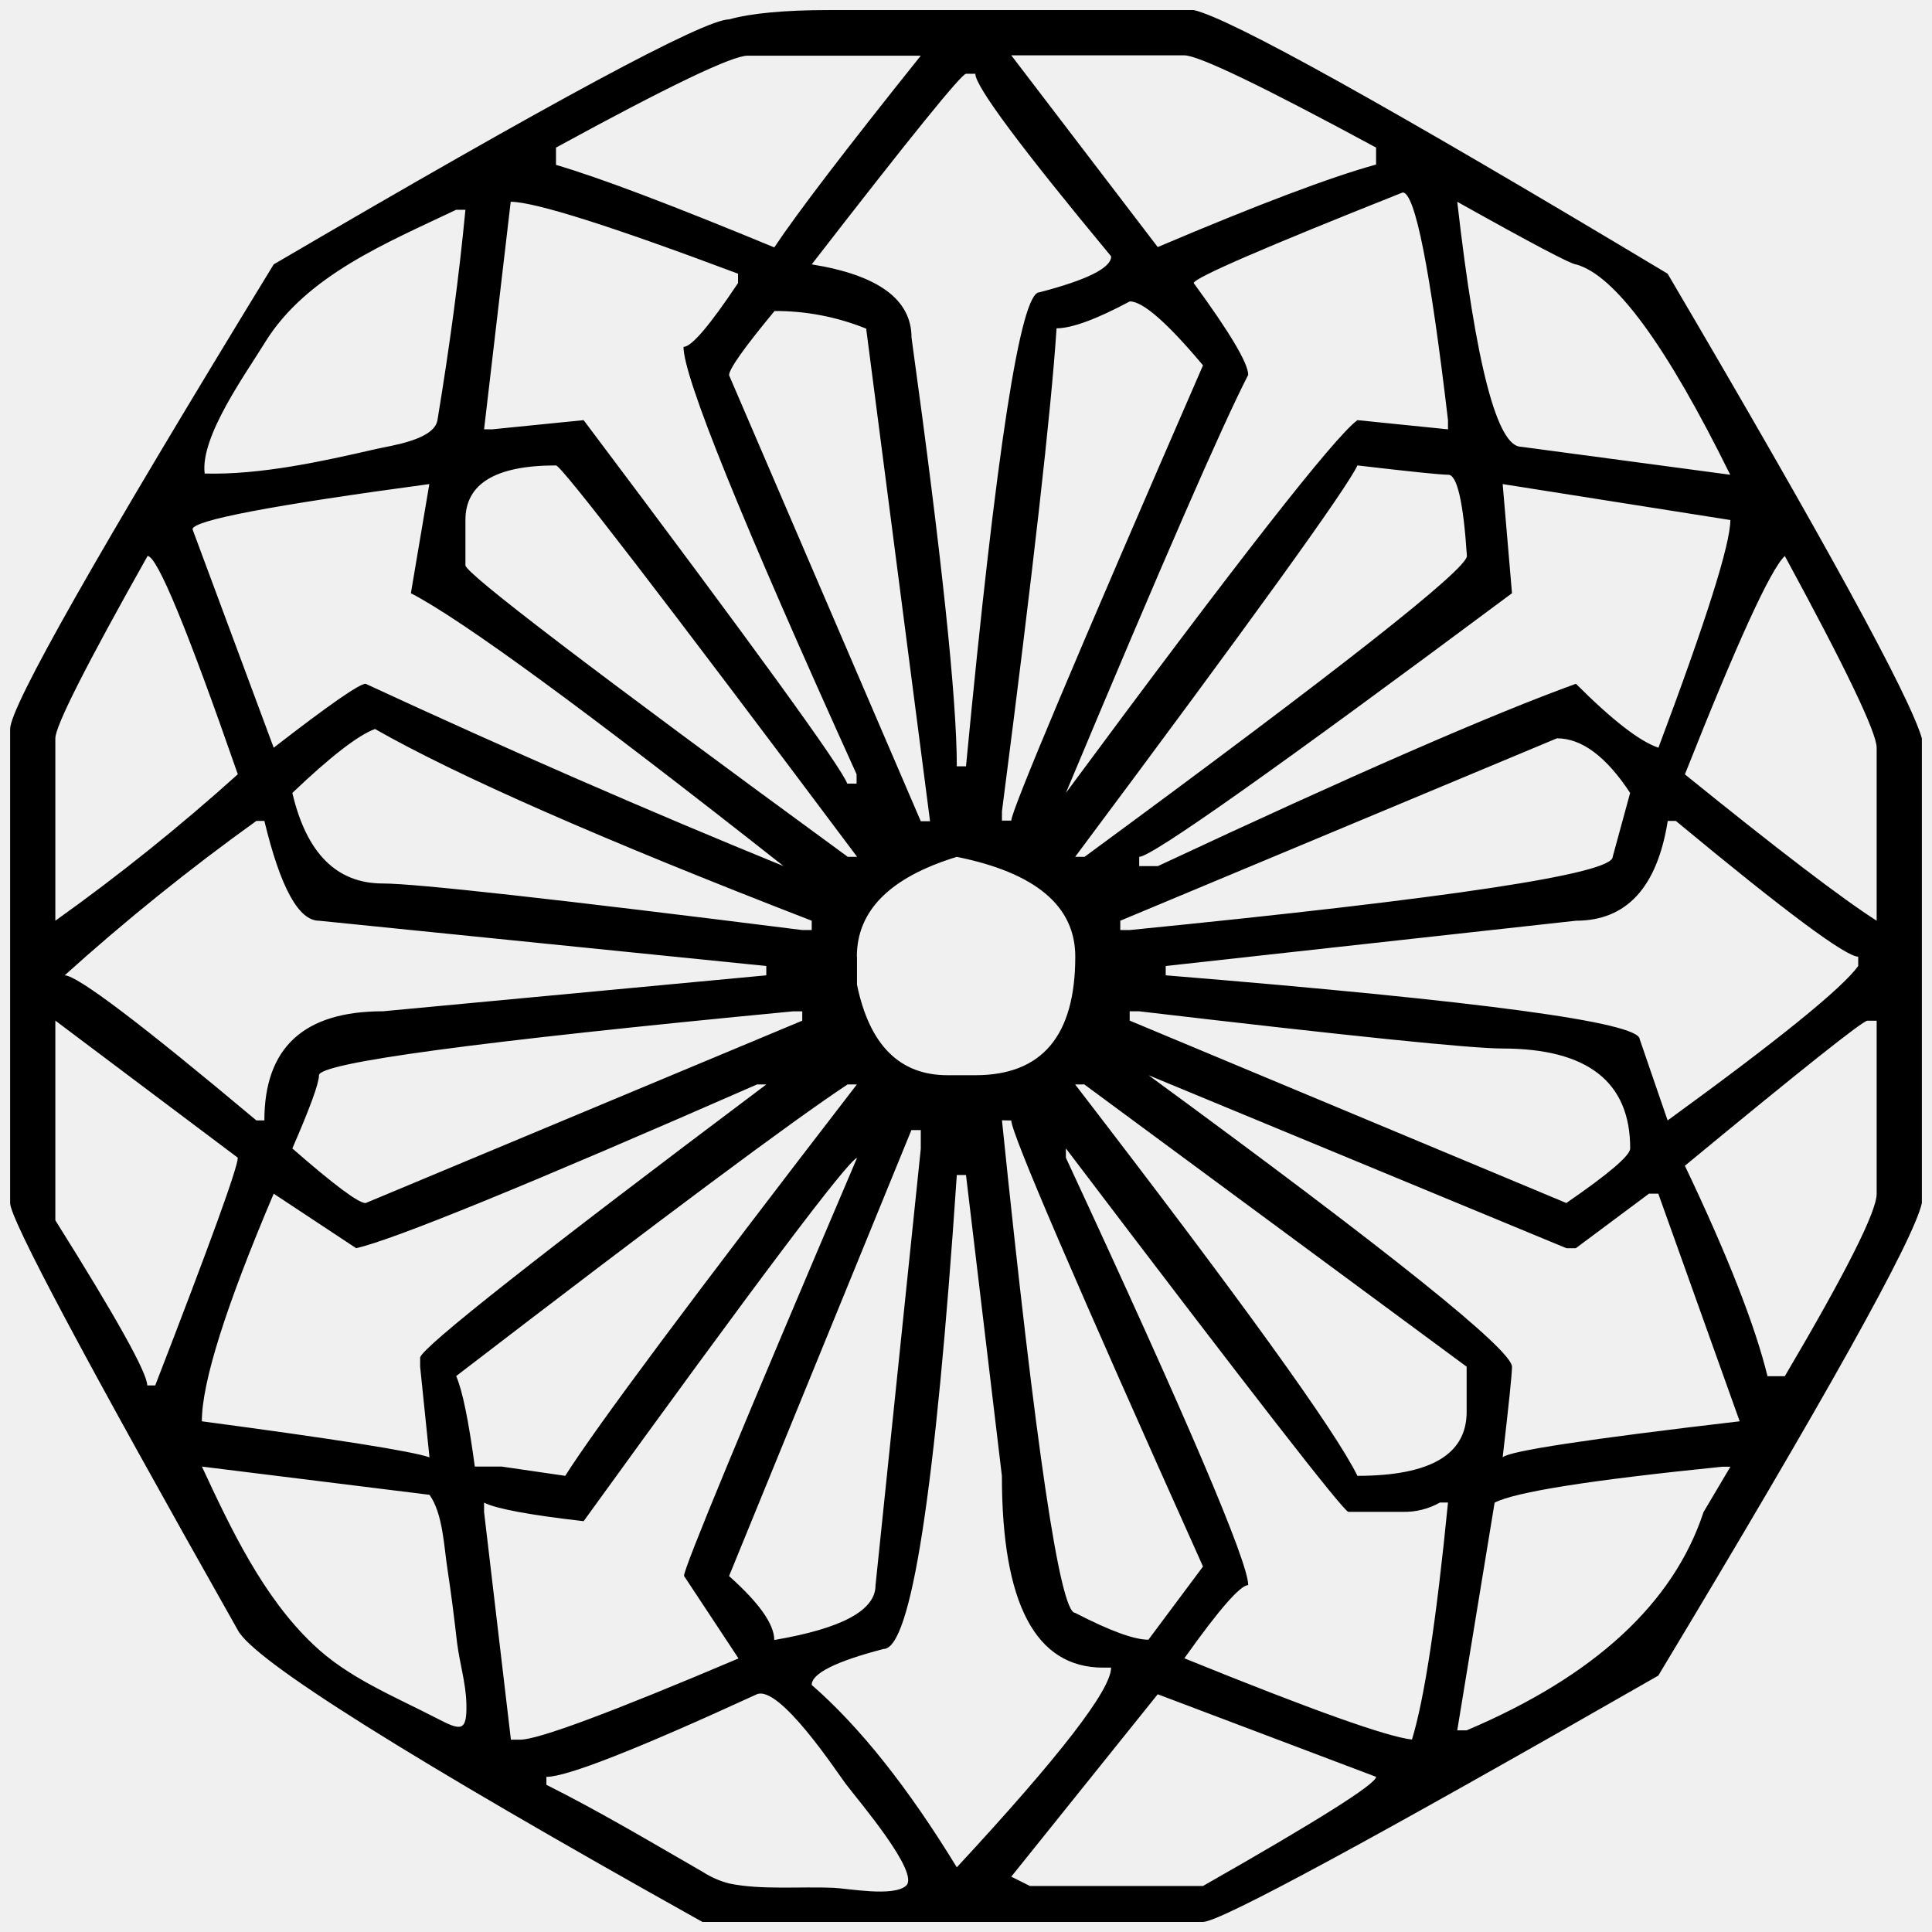
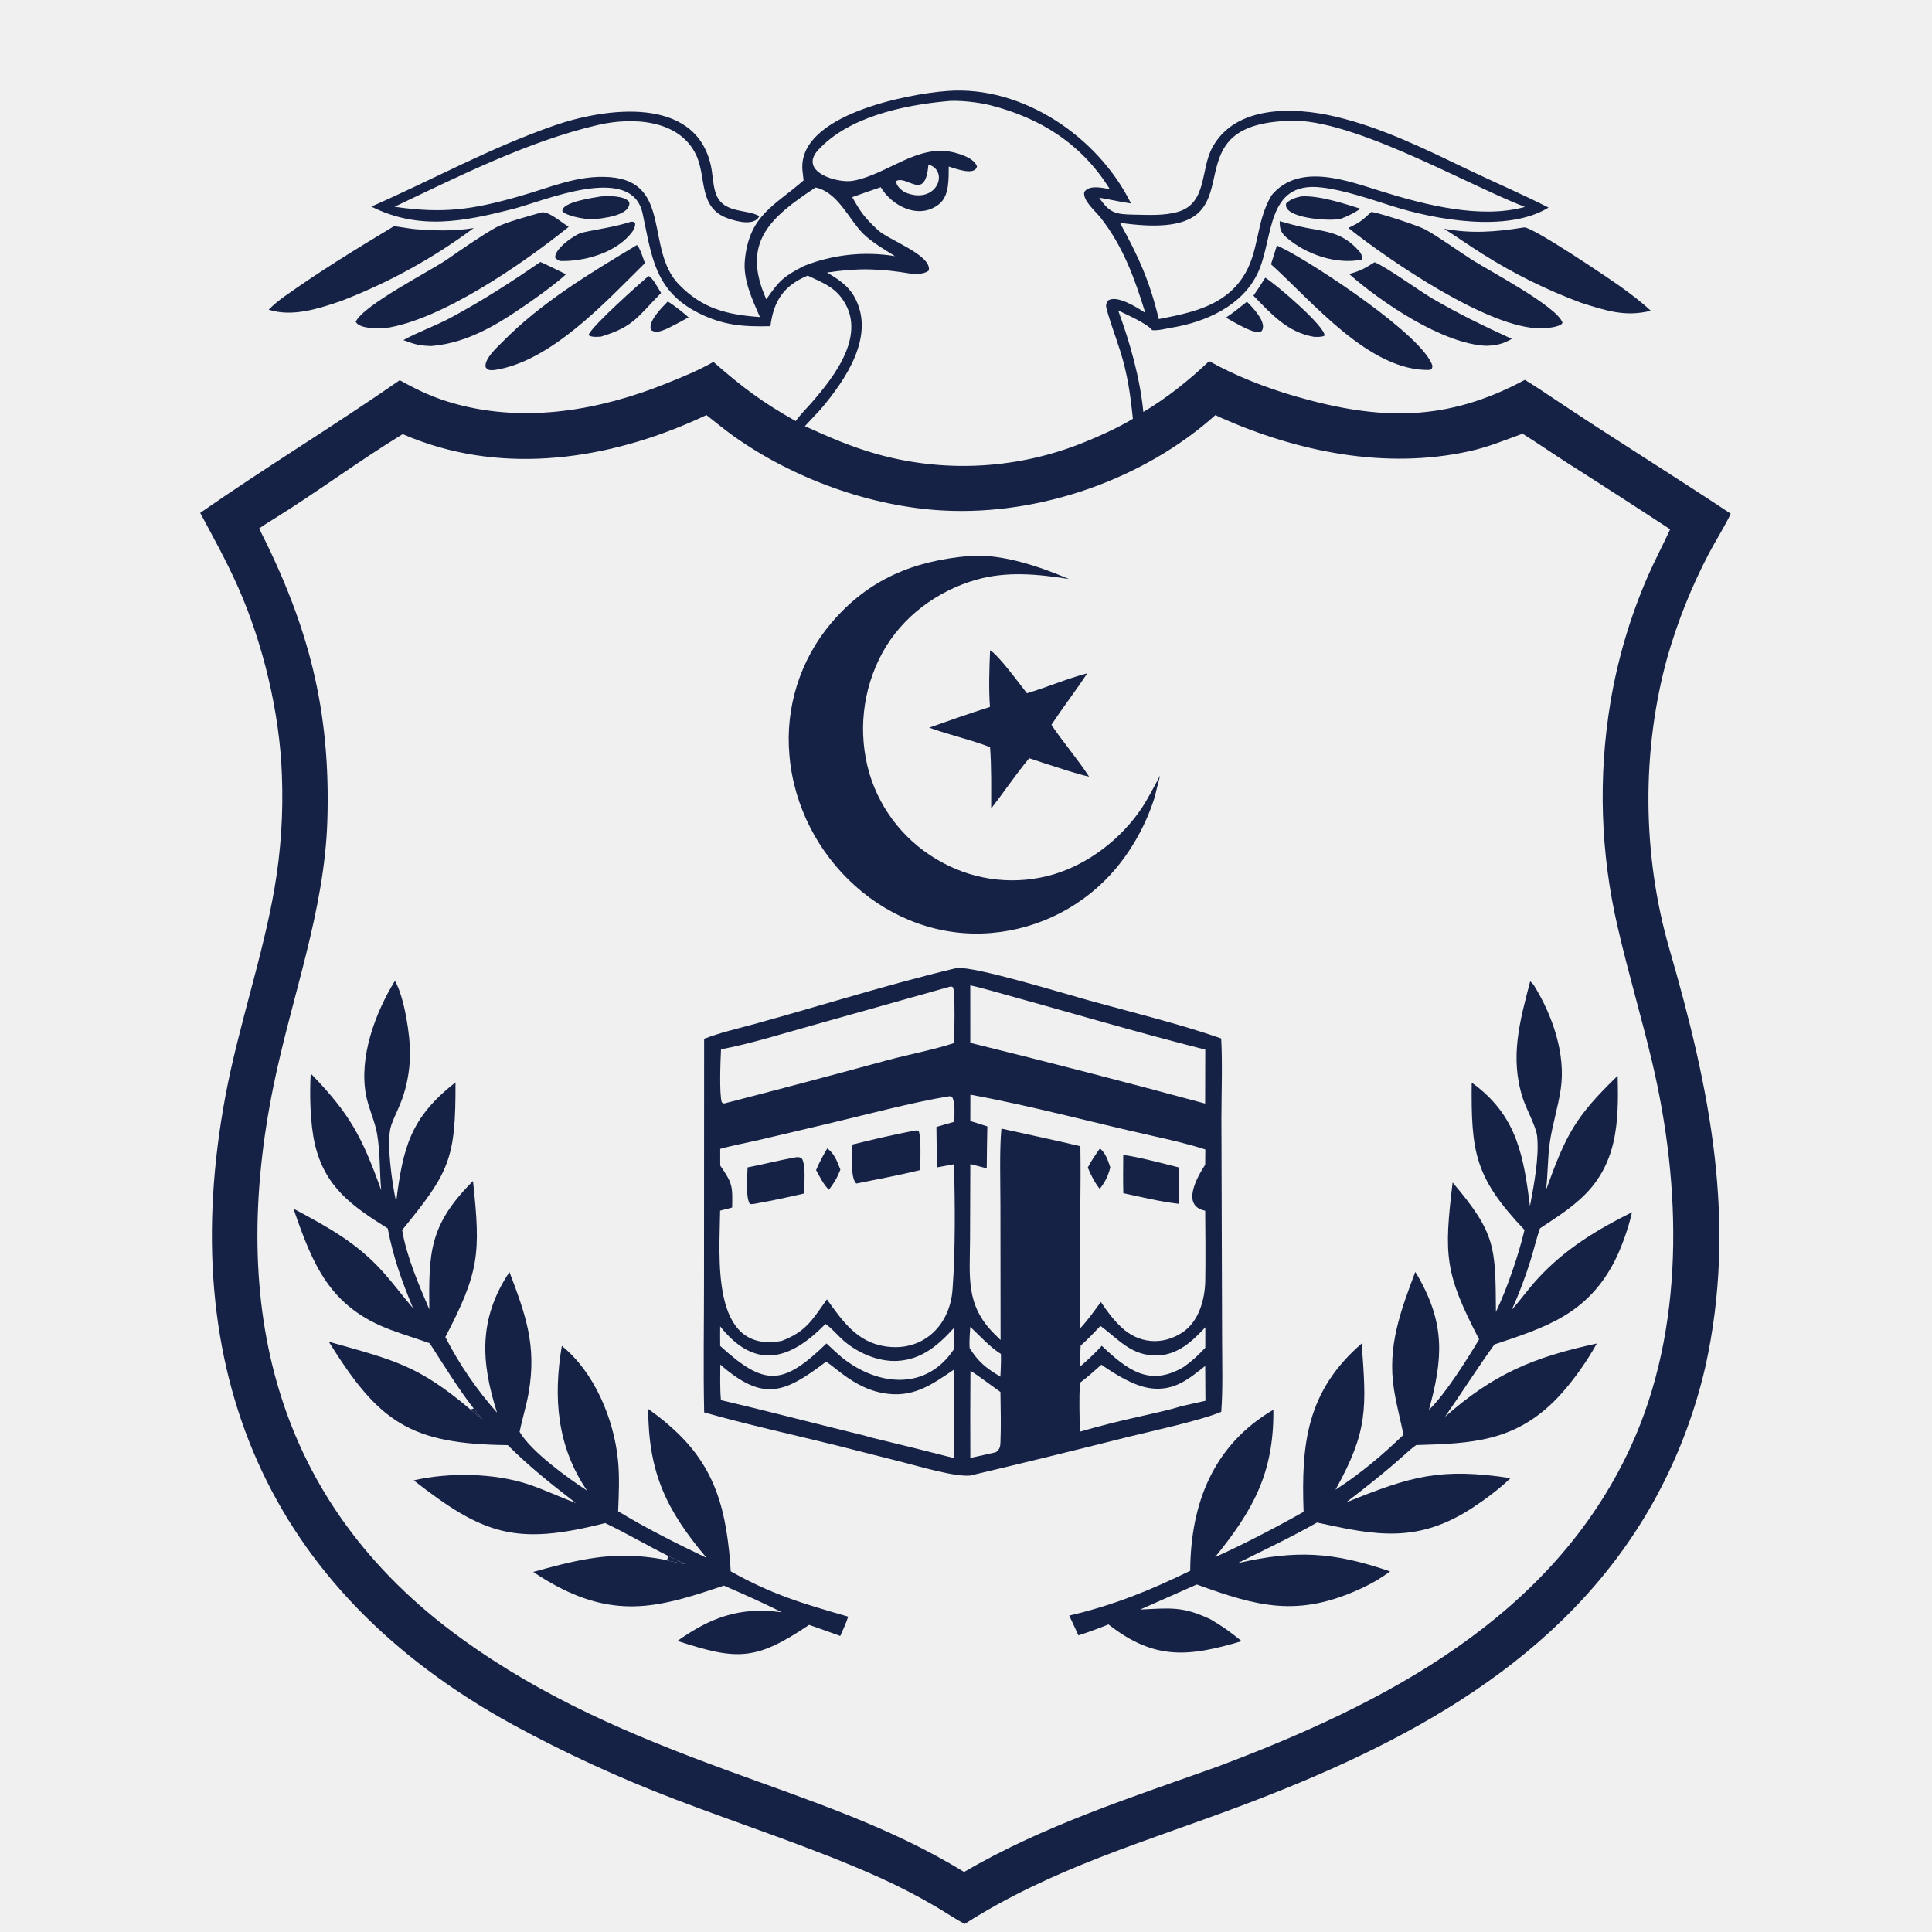
- <svg xmlns="http://www.w3.org/2000/svg" width="4in" height="4in" viewBox="0 0 288 288">
-   <g id="Logo_Artwork" data-name="Logo Artwork">
-     <path d="M123.56,1.5h54.38q8.13,1.8,70.65,39.3,35.13,59.74,37.9,69.26v69.27q-1.77,8.13-39.29,70.45-64.09,36.72-67.87,36.72H104.71Q39,249.78,35.45,243,1.5,182.91,1.51,179.33V108.67q0-5,39.29-69.26Q103.13,2.9,108.68,2.89,113.63,1.51,123.56,1.5ZM22,82.88Q8.26,107.29,8.25,110.06v27.19a307.11,307.11,0,0,0,27.2-21.83Q24.14,82.89,22,82.88ZM8.25,152.14v29.77q13.7,21.83,13.7,24.61h1.19q12.3-31.76,12.31-33.94Zm1.39-6.75q2.79,0,28.58,21.63h1.19q0-16.28,17.67-16.27l57.15-5.36V144l-66.68-6.75q-4.56,0-8.14-14.88H38.22A330.2,330.2,0,0,0,9.64,145.39ZM28.7,78.9l12.1,32.56q12.31-9.54,13.7-9.53,32.15,14.88,62.31,27.18Q72.76,94.4,61.25,88.43L64,72.16Q28.7,76.91,28.7,78.9Zm1.81-8.31c8.31.22,17.48-1.8,25.56-3.66,2.17-.5,8.66-1.35,9.14-4.3Q68,45.77,69.38,31.27H68C57.83,36.13,45.71,41,39.53,51,36.68,55.66,29.82,65.08,30.51,70.59ZM53.1,186.07l-12.3-8.13q-10.71,25.2-10.71,33.93,30,4,33.93,5.37l-1.39-13.5v-1.39q.6-2.39,51.6-40.69h-1.39Q61.64,184.1,53.1,186.07Zm-23,32.55c4.28,9.21,9.09,19.41,16.58,26.51,5.22,5,12.09,7.73,18.4,11,3.56,1.83,4.58,2.21,4.44-2.27-.09-3-1-5.95-1.38-8.94-.43-3.71-.88-7.41-1.45-11.09-.51-3.28-.66-8.16-2.66-11ZM43.58,118.2q3.16,13.5,13.5,13.5,7.33,0,62.51,6.94H121v-1.39q-46.64-18.06-65.1-28.58Q52.11,110.07,43.58,118.2Zm0,53q9.33,8.15,10.92,8.14l65.09-27.19v-1.39h-1.38q-70.66,6.75-70.66,9.53Q47.55,162.07,43.58,171.19ZM68,205.13c.93,2.11,1.85,6.62,2.78,13.49h4L84.26,220Q91,209.3,127.73,161.66h-1.39Q114,169.81,68,205.13ZM69.38,84.27q0,1.78,57,43.46h1.39Q84.07,69.38,82.88,69.38q-13.5,0-13.5,8.14Zm6.75-54.19L72.16,64h1.19L87,62.63q37.9,50.41,39.3,54.18h1.39v-1.39q-25.82-57-25.8-63.71,1.78,0,8.13-9.52V40.8Q81.49,30.09,76.13,30.08ZM87,226.76Q74.94,225.38,72.16,224v1.39l4,33.94h1.39q4,0,32.54-12.11l-8.13-12.31q0-1.78,25.8-62.31Q125.74,173.17,87,226.76Zm-5.55,38.11v1.19c8,4,15.62,8.56,23.34,13a13.41,13.41,0,0,0,3.88,1.7c4.69,1,10.68.44,15.54.65,2.27.1,8.93,1.38,10.85-.3,2.15-1.89-7.09-12.68-9-15.21-1.3-1.73-9.93-14.86-13.28-13.32Q86.05,264.86,81.49,264.87ZM82.88,22v2.58q9.51,2.77,32.54,12.3,5.16-7.74,21.84-28.58h-25.8Q108.07,8.25,82.88,22Zm32.54,24.41q-6.73,8.13-6.74,9.52l28.58,66.49h1.38l-9.52-73.43A36.07,36.07,0,0,0,115.42,46.36Zm20.44,122.05-27.18,66.48q6.73,6,6.74,9.53,15.09-2.56,15.09-8.13l6.75-65.1v-2.78ZM121,39.41q14.88,2.39,14.88,10.92,6.75,48.83,6.75,63.9H144q6.74-70.65,10.92-70.65,10.71-2.78,10.72-5.36Q145.39,13.81,145.39,11H144Q143,11,121,39.41Zm21.63,135.75q-4.76,70.65-10.92,70.65Q121,248.6,121,251.17q10.72,9.33,21.63,27.19,23-24.81,23-29.77h-1.2q-15.08,0-15.08-28.58L144,175.16Zm-14.88-32.55v4.17q2.78,13.5,13.49,13.5h4.17q14.88,0,14.88-17.67,0-11.31-17.66-14.88Q127.73,132.29,127.73,142.61ZM157.5,48.94q-1.19,18.25-8.14,72v1.39h1.39q0-2.18,28.58-67.87-8-9.54-10.91-9.53C163.39,47.62,159.74,48.94,157.5,48.94ZM149.36,167q7.54,73.44,10.91,73.43,7.74,4,10.92,4l8.14-10.91q-28.59-63.7-28.58-66.49ZM150.75,8.25l21.83,28.58q22.42-9.52,32.55-12.3V22Q179.72,8.26,176.55,8.25Zm21.83,244.31-21.83,27.19,2.78,1.39h25.8q25.8-14.68,25.8-16.27Zm5.36-210.37q8.13,11.12,8.13,13.69Q180.33,67,158.89,118.2q38.3-51.79,43.46-55.57L215.85,64V62.63q-4-33.93-6.75-33.94Q178.14,41,177.94,42.19Zm-19.05,129v1.39q27.18,58.54,27.18,63.71-1.77,0-9.52,10.91,28.38,11.52,33.93,12.11,2.79-9.13,5.37-35.33h-1.2a10.74,10.74,0,0,1-5.55,1.39H201Q200,225.37,158.89,171.19ZM202.35,69.38q-2.39,5.16-42.08,58.35h1.4q57-41.88,57-44.85c-.53-8.07-1.47-12.11-2.78-12.11C214.78,70.77,210.29,70.31,202.35,69.38Zm-42.08,92.28Q197.4,209.9,202.35,220q16.28,0,16.28-9.52v-6.75l-57-42.08ZM167,137.25v1.39h1.4q72-7.14,72-10.91L243,118.2c-3.56-5.42-7.21-8.14-10.91-8.14Zm1.4,13.5v1.39l65.09,27.19q9.53-6.56,9.52-8.14,0-14.88-19.05-14.89-6.94,0-54.18-5.55ZM224,72.16l1.39,16.27q-52.78,39.3-55.57,39.3v1.38h2.78q43.66-20.43,62.32-27.18,8.13,8.13,12.3,9.53,10.73-28.59,10.72-33.94Zm-52.79,88.12q54.18,39.69,54.18,43.46,0,1.59-1.39,13.5,1.4-1.4,35.33-5.37L247.2,177.94h-1.39l-10.91,8.13h-1.39Zm77.4-37.91q-2.37,14.88-13.69,14.88L173.77,144v1.39q70.65,5.76,70.66,9.53l4.16,12.1Q273.39,149,277,144v-1.39q-2.78,0-27.19-20.24ZM217.23,30.08q4.17,36.53,9.53,36.52l31.16,4.17q-14.3-29-23-31.36Q233.9,39.41,217.23,30.08ZM222.8,224l-5.57,33.94h1.4q28.58-12.11,35.32-32.55l4-6.75h-1.19Q227.36,221.61,222.8,224Zm28.37-108.56Q272,132.3,279.75,137.25V111.46q0-3.37-13.69-28.58Q262.88,85.85,251.17,115.42Zm0,58.35q9.53,20,12.31,31.36h2.58q13.69-23.22,13.69-27.19v-25.8h-1.39Q277.37,152.14,251.17,173.77Z" />
-   </g>
+ <svg xmlns="http://www.w3.org/2000/svg" width="284" height="284" viewBox="-20.5 0 284 284">
+   <style>path{fill:#162245}@media(prefers-color-scheme:dark){path{fill:#fff}}</style>
+   <path d="M118.799 13.368C129.862 12.548 140.965 20.173 145.756 29.906C144.331 29.713 142.581 29.302 141.076 29.058C142.605 31.318 143.482 31.508 146.185 31.551C148.313 31.585 150.619 31.742 152.688 31.127C156.993 29.846 155.95 24.813 157.73 21.652C161.13 15.419 169.762 15.725 175.73 17.122C182.671 18.746 189.135 21.976 195.525 25.038C199.381 26.885 203.331 28.57 207.133 30.513C201.111 34.214 190.564 32.324 184.183 30.302C181.02 29.3 177.043 27.929 173.815 27.562C165.523 26.541 166.769 35.043 164.399 40.109C162.132 44.957 156.707 47.356 151.705 48.172C150.82 48.317 149.754 48.627 148.857 48.534C148.169 47.574 145.107 46.25 143.865 45.632C145.6 50.333 147.079 55.563 147.569 60.556C150.987 58.544 154.383 55.819 157.242 53.084C161.088 55.25 165.64 57.02 169.864 58.241C182.364 61.854 192.143 62.029 203.651 55.84C205.092 56.707 206.513 57.667 207.911 58.604C216.498 64.356 225.303 69.791 233.911 75.505C233.274 76.966 231.532 79.762 230.694 81.38C228.173 86.193 226.144 91.248 224.638 96.468C220.764 110.361 220.904 125.706 224.902 139.511C230.824 159.963 234.904 179.586 230.186 200.903C228.562 207.952 225.94 214.734 222.399 221.044C209.236 244.317 185.881 256.457 161.712 265.537C147.604 270.835 134.185 274.609 121.296 282.819C119.994 282.122 118.293 280.993 116.959 280.211C114.302 278.662 111.568 277.25 108.767 275.982C98.789 271.514 88.869 268.379 78.696 264.477C70.516 261.359 62.554 257.694 54.866 253.508C18.627 233.633 5.155 201.107 12.65 161.046C14.568 150.795 18.138 140.612 19.867 130.489C20.802 125.017 21.16 119.463 20.937 113.916C20.624 104.791 18.167 94.578 14.471 86.251C12.816 82.523 10.857 78.982 8.929 75.394C18.493 68.73 28.55 62.634 38.261 55.891C41.108 57.472 43.425 58.555 46.59 59.408C56.927 62.194 67.703 60.3 77.472 56.359C79.906 55.377 82.099 54.498 84.373 53.201C88.538 56.862 91.574 59.155 96.468 61.898C97.021 61.09 98.027 60.078 98.695 59.315C102.21 55.297 107.16 48.988 103.152 43.721C101.861 42.026 100.088 41.415 98.23 40.511C94.718 41.973 93.203 44.264 92.751 47.951C88.694 48.053 85.825 47.814 82.275 46.057C75.657 42.767 75.305 37.579 73.954 31.351C72.34 23.909 59.385 29.58 54.965 30.702C47.66 32.556 41.164 33.902 34.083 30.366C43.055 26.437 51.554 21.721 61.008 18.439C68.332 15.897 81.746 13.909 84.006 24.39C84.283 25.672 84.259 26.873 84.642 28.199C85.596 31.498 89.191 30.64 91.142 31.784L90.981 31.658L91.136 31.748C90.41 33.268 87.832 32.554 86.619 32.144C82.07 30.604 83.428 26.166 81.825 22.766C79.328 17.505 72.371 17.215 67.421 18.364C57.203 20.734 46.977 25.892 37.494 30.393C44.641 31.433 48.915 30.838 55.859 28.844C60.303 27.604 64.446 25.668 69.18 26.04C78.327 26.76 74.322 36.712 79.301 41.823C82.811 45.425 86.4 46.254 91.213 46.609C90.072 44.02 88.712 41.12 88.991 38.244C89.637 31.594 93.333 30.281 97.624 26.516C97.558 26.013 97.502 25.509 97.455 25.004C96.777 16.95 112.751 13.8 118.799 13.368ZM83.347 61.015C70.363 67.163 55.267 69.833 41.431 64.894C40.507 64.566 39.594 64.207 38.694 63.817C32.245 67.752 26.141 72.323 19.716 76.305C19.022 76.735 18.254 77.209 17.593 77.681C24.847 92.011 28.124 104.334 27.62 120.629C27.209 133.908 22.402 146.471 19.734 159.469C13.107 191.747 19.606 220.72 47.222 240.785C59.386 249.623 72.319 255.082 86.39 260.241C98.396 264.641 110.306 268.474 121.22 275.18C132.89 268.348 145.764 264.24 158.449 259.7C182.989 250.489 207.594 237.808 219.169 212.768C227.239 195.312 226.692 174.351 222.34 156.027C220.78 149.454 218.832 142.97 217.312 136.348C214.765 125.468 214.403 114.192 216.245 103.172C217.31 96.824 219.148 90.629 221.716 84.726C222.74 82.382 223.942 80.135 225.007 77.806C220.036 74.544 215.041 71.319 210.021 68.133C207.773 66.69 205.585 65.176 203.32 63.755C200.573 64.745 198.306 65.715 195.39 66.353C183.091 69.042 170.238 66.413 158.895 61.371C158.661 61.267 158.395 61.135 158.176 61.009C147.642 70.445 132.444 75.763 118.289 75.05C107.501 74.507 96.07 70.342 87.293 64.077C85.942 63.113 84.656 62.039 83.347 61.015ZM118.964 24.48C118.935 26.277 119.074 28.753 117.577 29.978C114.635 32.384 110.609 30.3 108.971 27.518C107.568 27.99 106.17 28.478 104.777 28.98C106.081 31.295 106.628 32.016 108.561 33.828C110.12 35.29 116.512 37.498 116.029 39.768C115.48 40.257 114.177 40.359 113.477 40.242C108.865 39.468 105.705 39.364 101.073 40.063C102.603 40.962 104.113 41.939 105.022 43.51C108.36 49.277 103.766 55.863 100.145 60.154L97.816 62.646C101.418 64.279 104.49 65.627 108.329 66.727C117.991 69.445 128.269 69.011 137.666 65.486C140.155 64.553 143.762 62.954 146.031 61.566C145.672 58.042 145.248 55.023 144.176 51.615C143.523 49.541 142.723 47.471 142.16 45.383C142.03 44.902 142.089 44.632 142.325 44.219C143.612 43.229 146.736 45.248 147.857 45.992C146.31 40.976 144.605 36.227 141.295 32.012C140.471 30.963 138.667 29.519 138.878 28.221C139.625 27.146 141.487 27.6 142.642 27.804C138.548 21.225 132.567 17.381 125.068 15.466C123.382 15.035 120.219 14.658 118.487 14.893C112.184 15.491 104.181 17.213 99.756 22.067C96.869 25.233 102.542 26.994 104.905 26.568C109.981 25.653 114.428 21.034 119.829 22.437C120.939 22.726 122.678 23.301 123.114 24.453C122.815 25.907 119.917 24.765 118.964 24.48ZM115.975 24.182C115.524 29.75 112.83 25.673 111.228 26.617C111.216 27.297 111.952 27.924 112.489 28.254C117.135 30.258 119.152 25.121 115.975 24.182ZM99.381 27.56C92.761 31.94 88.389 35.623 92.146 43.995C94.064 41.226 94.644 40.675 97.667 39.099C101.919 37.412 106.55 36.913 111.064 37.654C109.544 36.699 107.638 35.595 106.375 34.341C104.291 32.271 102.658 28.224 99.381 27.56ZM166.421 28.696C170.558 23.784 177.704 26.63 182.757 28.186C189.023 30.116 197.159 32.222 203.651 30.418C194.494 26.861 177.144 16.721 168.067 17.807C150.137 18.925 166.55 35.969 144.13 32.75C146.85 37.715 148.494 41.277 149.835 46.904C154.482 46.004 159.315 45.047 162.154 40.81C164.705 37.005 163.998 32.801 166.421 28.696Z" fill="black" />
+   <path d="M120.184 142.283C123.015 142.094 135.798 146.016 139.448 147.025C145.498 148.698 153.165 150.585 159.013 152.649C159.209 156.178 159.061 160.591 159.045 164.181L159.096 180.714L159.149 197.298C159.157 200.489 159.27 204.433 159.02 207.538C156.07 208.79 148.747 210.384 145.367 211.215C137.624 213.169 129.867 215.066 122.096 216.906C119.761 217.093 114.752 215.592 112.302 214.968L102.51 212.487C96.198 210.919 89.219 209.395 83.011 207.617C82.869 201.303 82.994 194.64 82.987 188.281L83.005 152.697C84.147 152.27 85.473 151.837 86.653 151.529C97.853 148.606 108.925 144.949 120.184 142.283ZM85.368 168.886L85.372 171.339C87.189 173.975 87.195 174.325 87.122 177.504L85.355 177.964C85.308 184.517 83.825 199.081 94.399 197.112C97.959 195.764 98.884 194.063 101.052 191.001C103.319 194.153 105.418 197.224 109.508 197.896C115.039 198.804 119.117 194.983 119.519 189.565C119.959 183.64 119.876 177.112 119.747 171.139L117.257 171.6C117.199 169.619 117.165 167.637 117.152 165.656L119.768 164.898C119.786 163.849 119.946 162.129 119.462 161.265C119.205 161.152 119.291 161.152 119.031 161.149C113.696 162.004 106.212 164.008 100.824 165.275L90.966 167.6C89.289 167.987 86.97 168.42 85.368 168.886ZM153.071 206.729L156.697 205.91C156.676 204.204 156.665 202.497 156.663 200.791C154.221 202.735 152.139 204.469 148.775 204.091C146.282 203.81 143.463 202.044 141.402 200.612C140.365 201.523 139.344 202.453 138.237 203.277C138.114 205.659 138.189 208.071 138.229 210.458C140.977 209.665 143.749 208.958 146.54 208.338C148.417 207.904 151.304 207.295 153.071 206.729ZM85.363 194.973C85.363 195.919 85.347 196.912 85.366 197.853C91.91 203.833 94.564 203.702 100.993 197.487C101.652 198.085 102.714 199.115 103.374 199.638C108.673 203.807 115.761 204.436 119.778 198.245L119.788 195.143C117.496 197.662 115.076 199.842 111.438 200.049C108.618 200.209 105.59 198.883 103.479 197.052C102.768 196.435 101.585 195.054 100.841 194.624C95.627 199.95 90.486 201.441 85.363 194.973ZM125.898 213.472C126.411 213.053 126.53 212.783 126.561 212.078C126.667 209.638 126.591 207.061 126.563 204.617C125.437 203.839 123.148 202.072 122.153 201.517C122.122 205.782 122.116 210.047 122.137 214.312C123.36 214.04 124.691 213.771 125.898 213.472ZM138.355 197.807C138.282 198.899 138.249 199.81 138.247 200.905C139.378 199.946 140.45 198.921 141.459 197.835C145.207 201.361 148.465 203.942 153.523 200.927C154.827 200.005 155.566 199.273 156.676 198.119L156.681 195.111C154.759 197.166 152.681 199.138 149.687 199.247C145.806 199.388 143.877 196.802 141.26 194.91C140.26 195.97 139.446 196.839 138.355 197.807ZM122.122 195.056C122.059 196.083 121.97 197.126 122.027 198.151C123.315 200.22 124.486 201.136 126.558 202.366C126.595 201.339 126.678 200.037 126.632 199.031C124.951 197.984 123.585 196.39 122.122 195.056ZM100.915 200.178C94.786 204.833 91.692 206.081 85.381 200.594C85.376 202.245 85.324 204.202 85.477 205.817C91.853 207.307 98.216 208.981 104.578 210.538C105.496 210.762 106.594 211.011 107.483 211.296C111.564 212.273 115.638 213.284 119.703 214.328C119.776 209.988 119.797 205.647 119.765 201.307C116.337 203.645 113.583 205.605 109.172 204.758C106.648 204.272 104.563 202.968 102.579 201.393C102.294 201.167 101.191 200.283 100.915 200.178ZM122.128 144.845L122.131 153.294C133.672 156.137 145.181 159.113 156.654 162.221L156.672 154.289C146.1 151.612 135.666 148.505 125.153 145.612C124.162 145.339 123.132 145.06 122.128 144.845ZM124.549 171.741L122.135 171.115L122.094 182.11C122.076 187.716 121.392 191.792 125.634 196.048C125.947 196.362 126.264 196.673 126.583 196.981L126.56 177.152C126.558 174.005 126.409 168.844 126.707 165.904C130.548 166.755 134.491 167.582 138.312 168.491C138.409 174.622 138.222 180.942 138.231 187.113L138.248 195.304C139.41 194.056 140.32 192.759 141.326 191.39C142.291 192.811 143.048 193.871 144.297 195.069C146.836 197.503 150.312 197.808 153.266 195.901C155.722 194.315 156.628 191.005 156.672 188.248C156.727 184.821 156.69 181.396 156.662 177.974C153.063 177.258 155.484 173.017 156.663 171.204L156.679 168.97C154.203 168.16 151.296 167.499 148.732 166.927C139.913 164.957 131.025 162.536 122.142 160.915L122.135 164.785C122.967 165.057 123.801 165.322 124.637 165.579C124.594 167.633 124.565 169.687 124.549 171.741ZM119.093 145.051L98.636 150.804C94.647 151.924 89.477 153.512 85.488 154.244C85.415 155.754 85.203 160.781 85.605 162.051C85.759 162.136 85.799 162.185 85.958 162.208C93.996 160.134 102.02 158.006 110.029 155.825C112.987 155.031 116.962 154.252 119.765 153.321C119.775 151.997 119.939 146.056 119.595 145.138C119.277 144.979 119.439 145.004 119.093 145.051Z" fill="black" />
+   <path d="M114.27 166.151C114.319 166.157 114.508 166.264 114.562 166.292C114.919 167.334 114.788 170.685 114.775 171.997C111.828 172.717 108.37 173.381 105.374 173.979C104.454 173.175 104.774 169.444 104.817 168.241C107.753 167.511 111.317 166.672 114.27 166.151Z" fill="black" />
+   <path d="M96.214 170.165C96.784 170.067 96.958 170.018 97.406 170.345C97.983 171.449 97.713 174.066 97.683 175.447C95.452 175.959 93.034 176.495 90.788 176.884C90.317 176.987 90.253 176.993 89.771 177.007C89.069 176.258 89.364 172.72 89.395 171.605C91.673 171.167 93.865 170.593 96.214 170.165Z" fill="black" />
+   <path d="M101.107 168.816C102.165 169.579 102.58 170.76 103.034 171.936C102.561 173.157 102.127 173.85 101.354 174.886C100.6 174.221 99.963 172.901 99.462 172.002C99.89 170.959 100.527 169.779 101.107 168.816Z" fill="black" />
+   <path d="M144.615 169.779C146.576 169.992 150.738 171.095 152.795 171.613C152.803 173.393 152.787 175.173 152.746 176.952C150.261 176.686 147.116 175.936 144.626 175.4C144.571 173.55 144.605 171.635 144.615 169.779Z" fill="black" />
+   <path d="M141.19 168.814C142.059 169.553 142.349 170.553 142.712 171.595C142.401 172.84 141.951 173.765 141.156 174.764C140.389 173.791 139.878 172.762 139.401 171.629C139.944 170.572 140.516 169.779 141.19 168.814Z" fill="black" />
+   <path d="M204.431 144.26C204.611 144.386 204.878 144.674 204.994 144.86C207.703 149.241 209.704 154.962 208.921 160.131C208.501 162.9 207.698 165.298 207.315 167.967C206.979 170.306 207.057 172.618 206.754 174.946C209.702 166.784 211.018 164.205 217.29 158.141C217.477 165.029 217.27 171.381 211.731 176.317C209.76 178.074 208.026 179.116 205.87 180.565C205.348 182.084 204.975 183.691 204.494 185.235C203.722 187.727 202.798 190.171 201.727 192.551C203.038 191.05 204.22 189.39 205.589 187.91C209.6 183.575 214.185 180.799 219.402 178.195C218.909 180.426 217.852 183.455 216.784 185.502C212.758 193.224 206.63 195.144 199.181 197.63C196.841 200.851 194.27 204.895 191.907 208.27C199.074 201.955 204.877 199.52 214.224 197.495C212.771 200.158 210.479 203.375 208.372 205.558C202.184 211.969 195.758 212.187 187.676 212.425C187.133 212.808 186.597 213.273 186.103 213.718C183.285 216.256 180.373 218.561 177.361 220.861C186.966 216.959 191.272 215.727 201.548 217.281C199.933 218.833 197.839 220.407 195.97 221.629C187.864 226.931 181.749 225.702 173.097 223.811C169.22 226.011 165.414 227.793 161.439 229.778C170.076 227.819 175.404 228.104 183.85 230.994C182.342 232.075 181.361 232.666 179.697 233.445C170.311 237.841 164.316 236.141 155.42 232.915L147.108 236.599C151.586 236.388 153.328 236.093 157.441 238.033C159.279 239.122 160.384 239.905 162.026 241.247C154.282 243.543 149.255 244.118 142.442 238.787C140.991 239.376 139.519 239.913 138.03 240.398L136.675 237.489C143.257 235.947 148.456 233.817 154.459 230.901C154.513 221.041 157.811 212.444 166.683 207.231C166.776 216.491 163.739 221.944 158.124 228.883C161.937 227.204 167.562 224.269 171.125 222.234C170.764 212.254 171.568 204.509 179.668 197.49C180.339 206.887 180.683 210.254 175.814 218.988C179.523 216.589 182.619 213.974 185.813 210.911C185.348 208.664 184.773 206.52 184.413 204.251C183.409 197.938 185.384 192.718 187.54 186.973C187.696 187.208 187.844 187.449 187.984 187.694C191.982 194.712 191.594 199.814 189.553 207.246C191.905 205.022 195.232 199.725 196.926 196.879C191.868 187.145 191.74 184.601 193.033 173.818C199.425 181.36 199.324 183.317 199.398 192.85C201.036 189.431 202.731 184.476 203.601 180.799C196.243 173.064 195.744 169.31 195.837 159.145C196.048 159.287 196.253 159.437 196.452 159.593C202.58 164.322 203.48 170.165 204.405 177.288C204.98 174.182 205.765 170.202 205.46 167.048C205.323 165.625 203.87 163.059 203.345 161.427C201.407 155.403 202.914 150.098 204.431 144.26Z" fill="black" />
+   <path d="M37.553 144.177C38.95 146.572 39.819 152.299 39.776 155.021C39.747 156.727 39.512 158.422 39.077 160.071C38.493 162.302 37.546 163.856 37.016 165.397C36.219 167.719 37.164 174.179 37.736 176.677C38.743 168.638 39.836 164.288 46.457 159.105C46.503 170.446 45.541 172.308 38.617 180.814C39.247 184.655 41.085 188.912 42.606 192.479C42.527 184.23 42.57 180.188 48.774 173.863L49.028 173.606C50.183 184.271 49.94 187.012 44.965 196.55C47.02 200.558 49.574 204.291 52.565 207.66C50.18 200.182 49.815 193.876 54.387 186.984C56.744 193.207 58.422 197.759 57.21 204.731C56.872 206.676 56.261 208.581 55.881 210.485C57.587 213.38 62.929 217.253 65.793 219.109C61.362 212.606 60.808 205.434 62.087 197.845C66.884 201.719 69.725 208.584 70.338 214.586C70.592 217.073 70.465 219.653 70.365 222.149C74.249 224.531 79.228 227.036 83.37 229.003C77.455 222 74.81 216.504 74.784 207.107C81.436 211.872 84.891 216.675 86.256 224.874C86.585 226.895 86.805 228.934 86.915 230.98C92.952 234.387 97.554 235.739 104.182 237.64C103.845 238.671 103.458 239.502 103.014 240.485C101.505 239.946 99.955 239.365 98.443 238.852C90.615 244.1 87.961 244.121 79.083 241.21C83.99 237.739 88.258 236.157 94.412 237.002C91.718 235.614 88.7 234.293 85.913 233.081C77.329 235.961 71.015 237.952 62.189 233.597C60.701 232.848 59.263 232.004 57.884 231.07C63.354 229.546 68.412 228.226 74.165 228.833C75.017 228.923 76.702 229.113 77.521 229.374C78.434 229.551 79.367 229.76 80.28 229.953C79.466 229.54 78.59 229.136 77.763 228.737C74.634 227.181 71.616 225.395 68.458 223.889C55.377 227.23 50.599 225.641 40.315 217.609C45.514 216.41 52.204 216.522 57.233 218.211C59.456 218.958 61.897 220.104 64.15 220.947C60.361 218.005 57.594 215.844 54.129 212.431C39.775 212.278 35.197 209.076 27.826 197.229C37.426 199.949 40.912 200.653 48.647 207.182L50.387 208.621L49.137 207.05C46.888 204.187 44.661 200.543 42.666 197.459C40.778 196.78 38.846 196.195 36.96 195.495C28 192.173 25.487 185.957 22.639 177.669C27.705 180.385 31.969 182.675 35.853 187.03C37.415 188.782 38.731 190.577 40.211 192.292C38.508 188.163 37.341 184.92 36.492 180.569C31.299 177.326 27.229 174.51 25.767 168.098C25.092 165.137 24.995 160.851 25.176 157.8C30.975 163.78 32.709 167.108 35.536 174.956C35.287 172.214 35.398 169.431 34.941 166.726C34.62 164.826 33.675 162.918 33.309 161.002C32.242 155.412 34.638 148.92 37.553 144.177Z" fill="black" />
+   <path d="M122.064 81.724C126.785 81.373 132.346 83.288 136.643 85.117C132.103 84.393 127.49 83.941 123.017 85.216C117.266 86.855 112.129 90.651 109.231 95.914C106.256 101.374 105.568 107.79 107.317 113.756C109.011 119.346 112.859 124.034 118.015 126.788C123.04 129.53 128.955 130.15 134.441 128.511C139.631 126.939 144.37 123.234 147.361 118.742C148.234 117.43 149.267 115.419 150.041 113.986C149.752 115.035 149.492 116.148 149.227 117.208C148.039 120.986 146.136 124.502 143.62 127.563C139.028 133.081 132.415 136.531 125.258 137.142C110.011 138.446 96.841 126.004 95.549 111.082C94.897 104.023 97.11 96.997 101.692 91.584C107.151 85.134 113.85 82.411 122.064 81.724Z" fill="black" />
+   <path d="M125.042 95.593C126.241 96.243 129.408 100.588 130.455 101.906C133.359 101.049 136.356 99.755 139.324 98.97C137.652 101.522 135.737 103.983 134.057 106.554C135.771 109.104 137.878 111.538 139.596 114.169C137.675 113.745 134.952 112.814 133.058 112.208L130.787 111.454C128.755 113.926 127.128 116.363 125.198 118.86C125.195 115.933 125.257 112.735 125.037 109.84C122.68 108.869 118.818 107.964 116.08 106.964C119.124 105.892 121.955 104.89 125.026 103.915C124.823 101.48 124.928 98.022 125.042 95.593Z" fill="black" />
+   <path d="M77.763 228.737C78.59 229.136 79.466 229.54 80.28 229.953C79.367 229.761 78.434 229.551 77.521 229.374L77.763 228.737Z" fill="black" />
+   <path d="M49.137 207.05L50.387 208.621L48.647 207.183L49.137 207.05Z" fill="black" />
+   <path d="M181.081 31.159C182.124 31.246 187.99 33.171 188.974 33.713C191.085 34.874 193.92 36.943 195.97 38.251C198.31 39.745 208.464 45.097 209.19 47.45L208.97 47.724C208.077 48.16 206.987 48.226 206.007 48.256C198.468 48.396 183.662 38.251 177.703 33.503C179.396 32.702 179.674 32.451 181.081 31.159Z" fill="black" />
+   <path d="M59.176 31.206C60.288 31.141 61.961 32.633 63.093 33.348C56.595 38.587 44.397 47.091 36.041 48.249C34.982 48.272 32.331 48.354 31.79 47.299C32.957 44.809 42.842 39.789 45.276 38.1C47.262 36.722 50.191 34.672 52.33 33.477C53.806 32.652 57.399 31.721 59.176 31.206Z" fill="black" />
+   <path d="M203.293 33.466C203.412 33.443 203.419 33.439 203.575 33.432C204.844 33.381 215.968 40.881 217.653 42.09C219.217 43.213 220.758 44.363 222.163 45.683C218.375 46.625 215.576 45.657 211.982 44.533C206.911 42.657 202.051 40.254 197.481 37.365C195.523 36.147 193.705 34.839 191.773 33.619C195.757 34.37 199.339 34.096 203.293 33.466Z" fill="black" />
+   <path d="M37.4 33.259C37.847 33.267 39.678 33.609 40.419 33.673C43.207 33.914 46.397 34.004 49.14 33.518C43.151 37.97 36.579 41.583 29.609 44.256C26.266 45.386 22.5 46.642 18.991 45.522C19.709 44.802 20.476 44.168 21.304 43.579C26.488 39.889 31.946 36.533 37.4 33.259Z" fill="black" />
+   <path d="M167.201 36.088C167.532 36.238 167.861 36.397 168.185 36.562C172.755 38.867 188.589 49.239 190.07 53.758C189.98 54.262 190.1 54.064 189.706 54.378C180.804 54.647 172.406 44.297 166.335 38.853L167.201 36.088Z" fill="black" />
+   <path d="M73.109 36.023C73.508 36.236 74.092 38.111 74.302 38.681C68.498 44.401 60.439 53.233 52.083 54.409C51.454 54.4 51.264 54.486 50.879 53.968C50.679 52.741 52.537 51.095 53.355 50.263C59.075 44.444 66.165 40.208 73.109 36.023Z" fill="black" />
+   <path d="M181.558 38.55C183.275 39.221 188.207 42.805 190.114 43.917C194.076 46.226 197.601 47.919 201.734 49.819C200.37 50.585 199.491 50.774 197.968 50.834C191.543 50.554 182.514 44.423 177.818 40.278C179.575 39.774 179.978 39.535 181.558 38.55Z" fill="black" />
+   <path d="M58.928 38.512C59.497 38.715 61.934 39.963 62.696 40.317C61.562 41.388 59.443 42.959 58.159 43.865C53.514 47.145 48.694 50.407 42.879 50.869C41.015 50.797 40.575 50.645 38.798 49.998C40.89 48.827 43.56 47.886 45.798 46.68C50.352 44.227 54.676 41.447 58.928 38.512Z" fill="black" />
+   <path d="M167.618 32.509C168.743 32.834 170.353 33.271 171.519 33.49C174.579 34.067 176.721 34.205 178.991 36.593C179.593 37.226 179.73 37.425 179.692 38.165C175.959 38.931 171.458 37.403 168.601 34.903C167.745 34.154 167.606 33.588 167.618 32.509Z" fill="black" />
+   <path d="M165.486 40.824C166.861 41.603 174.408 48.049 174.196 49.347C173.74 49.58 173.175 49.515 172.639 49.514C168.703 48.828 166.4 46.166 163.752 43.464C164.356 42.602 164.934 41.721 165.486 40.824Z" fill="black" />
+   <path d="M72.237 32.594C72.635 32.553 72.667 32.622 72.871 32.864C72.858 33.579 72.528 34 72.079 34.52C69.708 37.259 65.31 38.455 61.829 38.37C61.453 38.219 61.443 38.188 61.14 37.94C60.822 36.685 64.061 34.419 65.048 34.199C67.551 33.639 69.762 33.397 72.237 32.594Z" fill="black" />
+   <path d="M74.816 40.581C75.397 40.722 76.302 42.459 76.675 43.071C73.257 46.523 72.665 48.034 67.856 49.483C67.255 49.523 66.66 49.582 66.12 49.35L66.063 49.118C66.908 47.581 73.161 42 74.816 40.581Z" fill="black" />
+   <path d="M170.785 28.866C173.402 28.717 177.003 29.896 179.493 30.687C178.545 31.301 177.657 31.767 176.6 32.158C174.906 32.584 167.933 32.047 168.576 29.881C169.161 29.293 169.992 29.037 170.785 28.866Z" fill="black" />
+   <path d="M67.822 28.88C68.929 28.785 71.322 28.734 72.009 29.718C72.224 31.751 67.917 32.11 66.549 32.251C66.377 32.243 66.205 32.232 66.033 32.215C65.108 32.132 62.754 31.752 62.167 31.042C62.061 29.698 66.712 29.066 67.822 28.88Z" fill="black" />
+   <path d="M77.659 44.32C78.49 44.795 79.998 46.007 80.72 46.651C79.672 47.239 78.608 47.799 77.53 48.33C76.72 48.646 75.936 49.047 75.183 48.497C74.742 47.186 76.815 45.21 77.659 44.32Z" fill="black" />
+   <path d="M162.797 44.35C163.626 45.192 165.902 47.51 164.928 48.7C164.121 48.964 163.505 48.621 162.722 48.31C161.615 47.775 160.768 47.303 159.712 46.693C160.862 45.914 161.723 45.22 162.797 44.35Z" fill="black" />
</svg>
